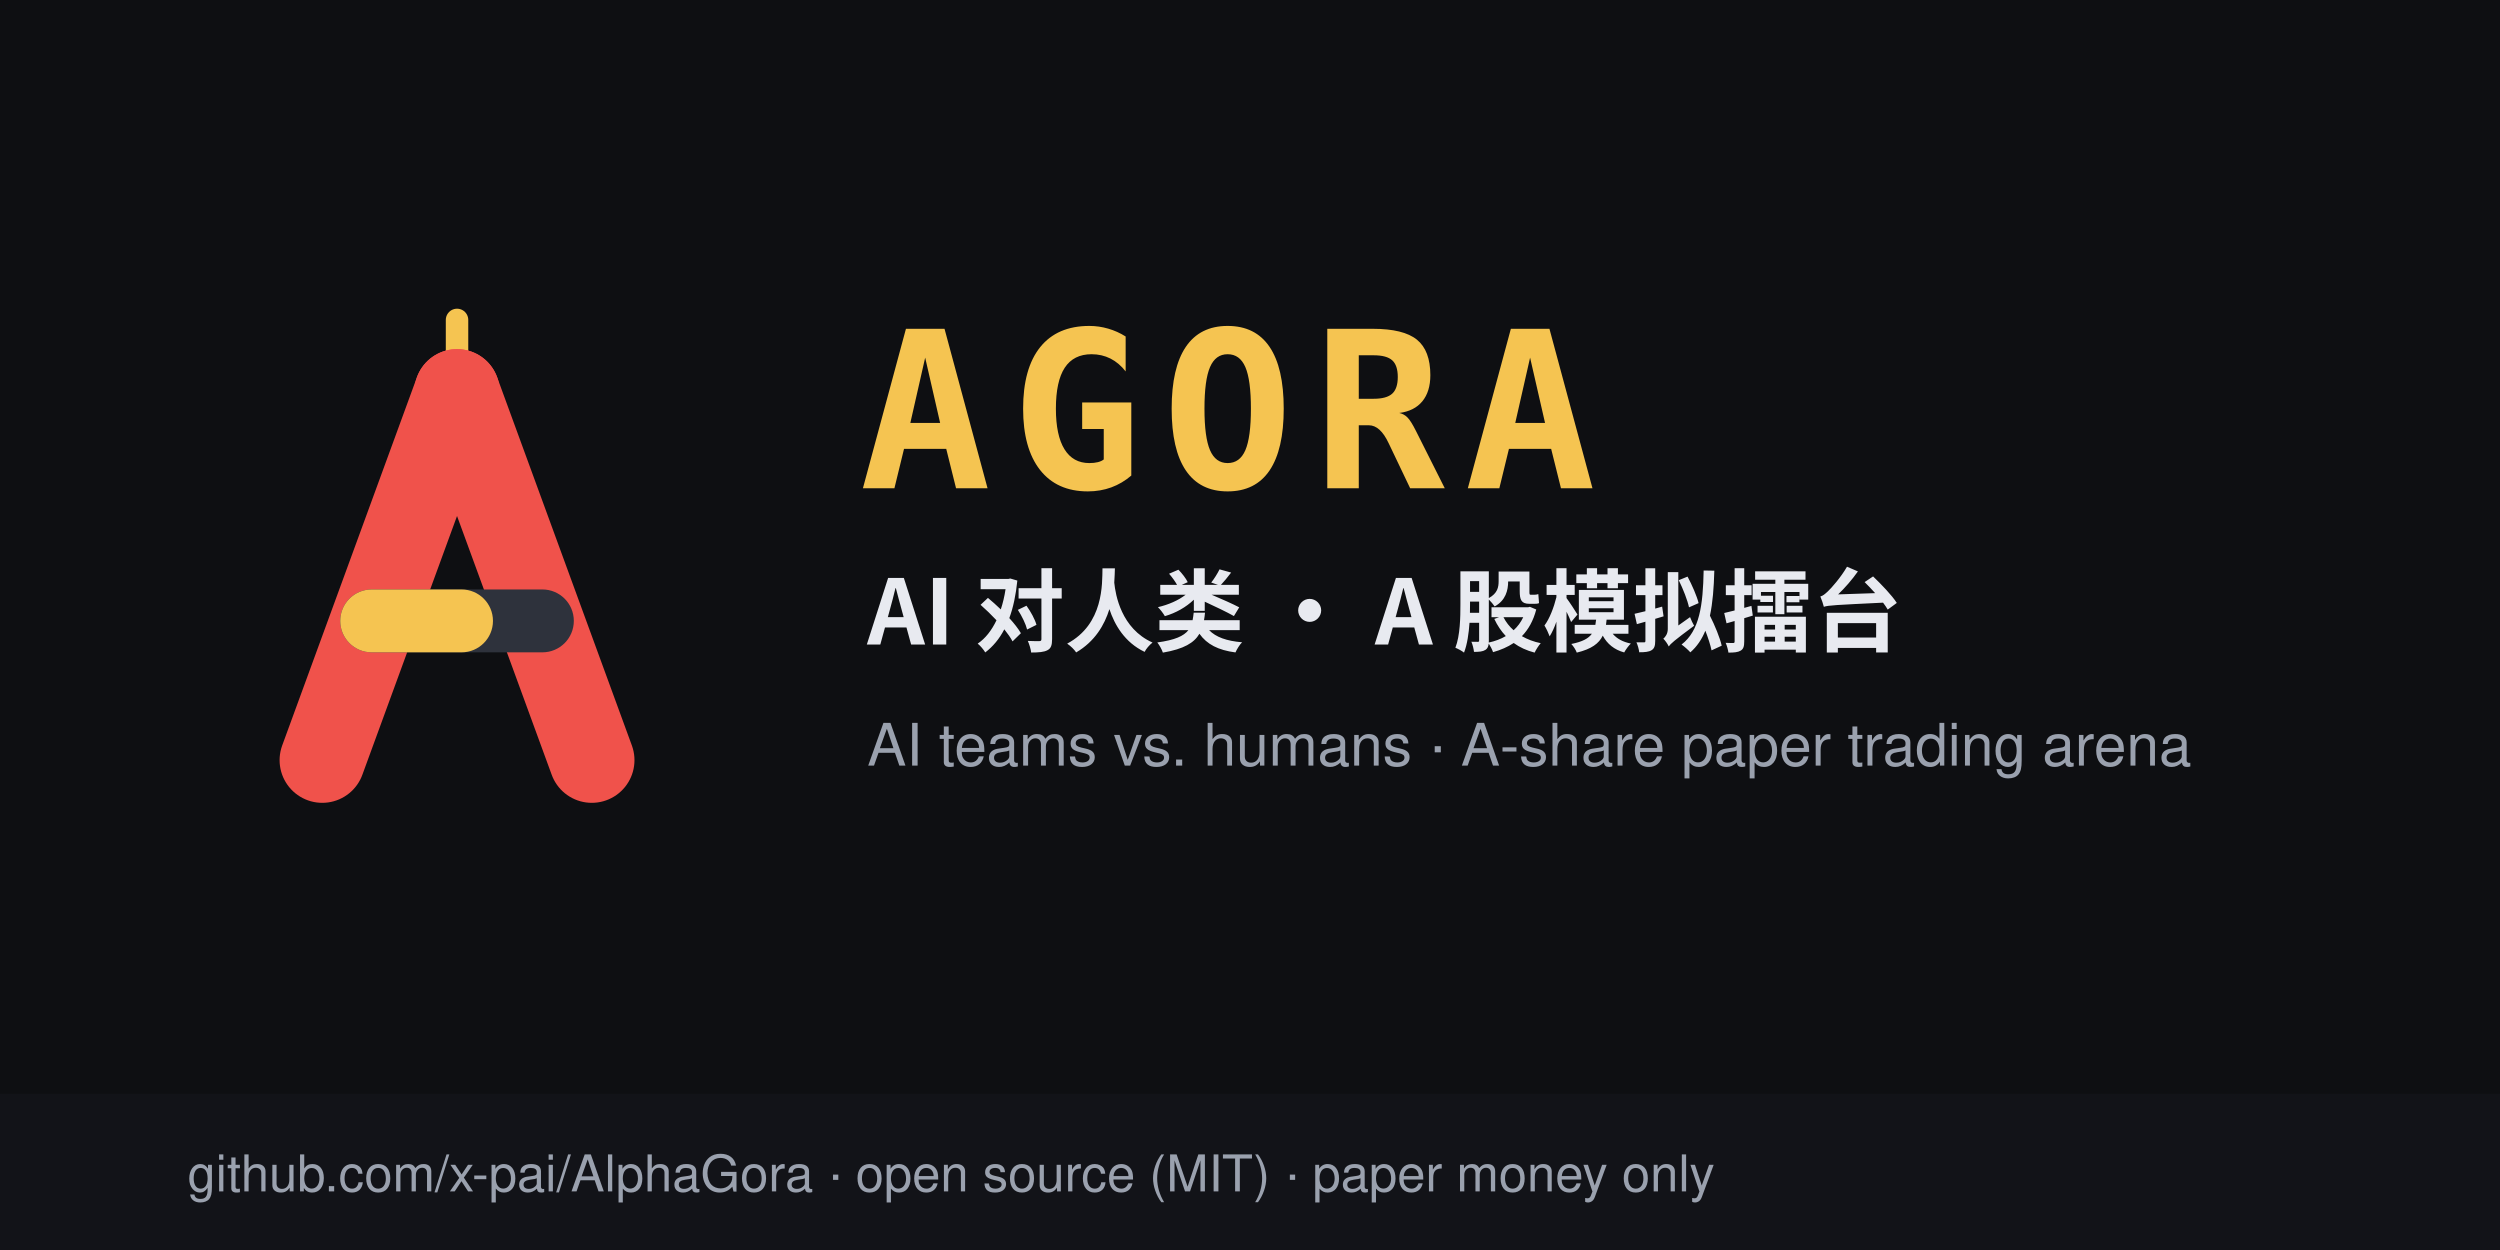
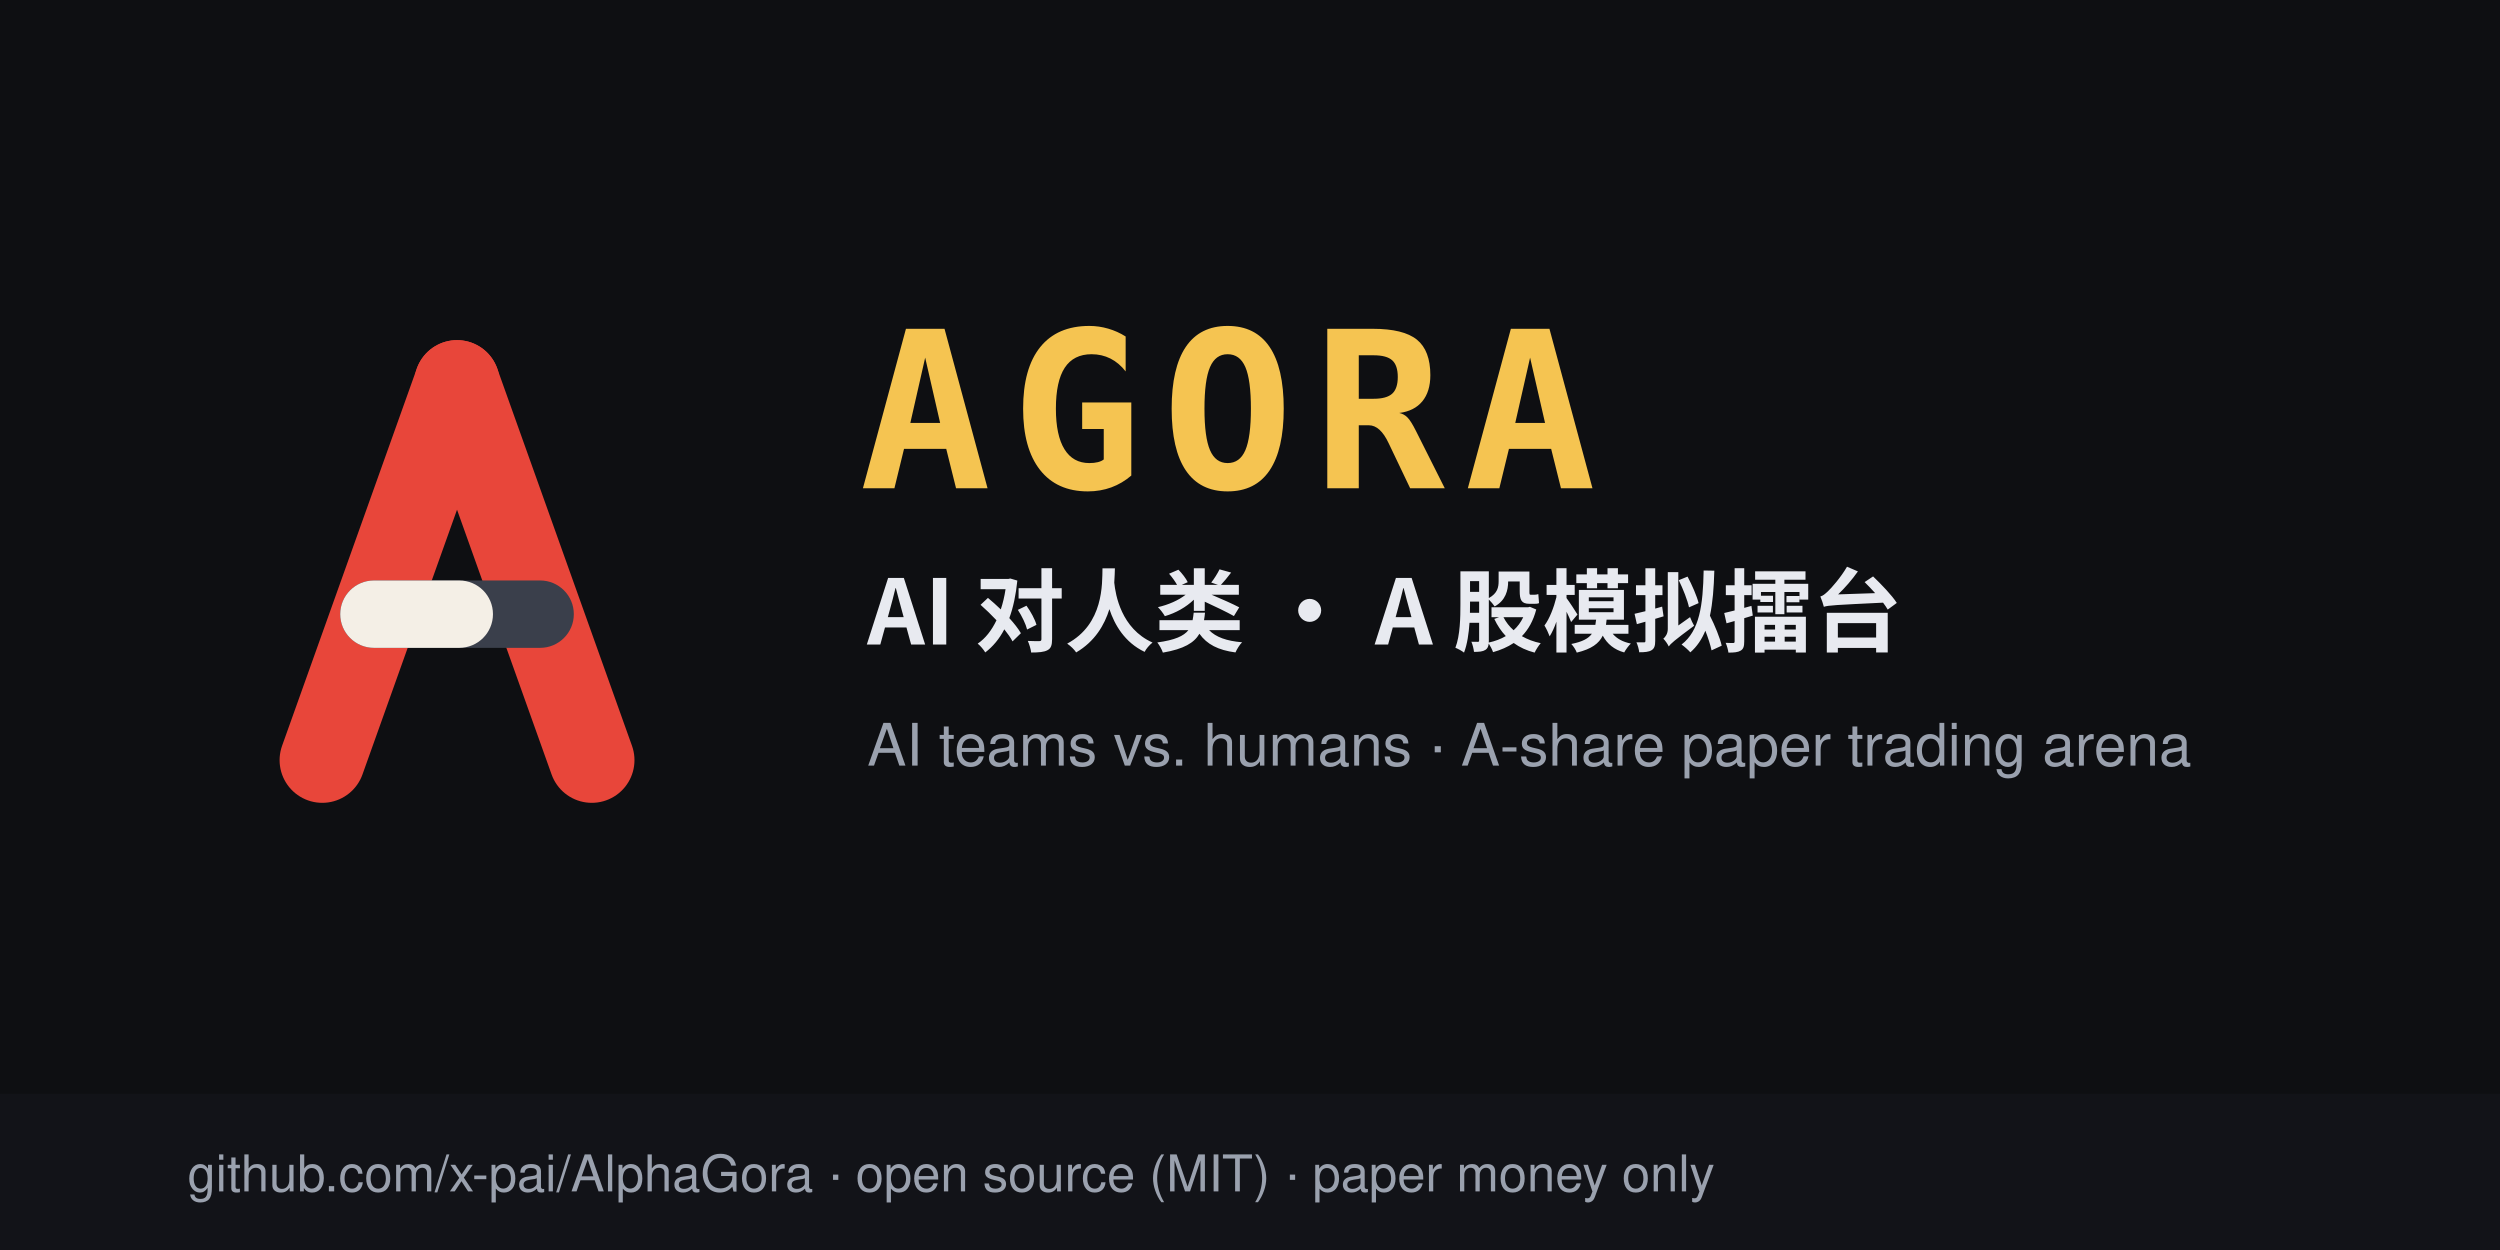
<svg xmlns="http://www.w3.org/2000/svg" viewBox="0 0 1280 640" width="1280" height="640">
  <rect width="1280" height="640" fill="#0E0F12" />
  <rect x="0" y="560" width="1280" height="80" fill="#121318" />
  <g transform="translate(96 150) scale(2.3)">
-     <line x1="60" y1="6" x2="60" y2="22" stroke="#F5C451" stroke-width="5" stroke-linecap="round" />
-     <line x1="30" y1="104" x2="60" y2="22" stroke="#F0524B" stroke-width="19" stroke-linecap="round" />
-     <line x1="90" y1="104" x2="60" y2="22" stroke="#F0524B" stroke-width="19" stroke-linecap="round" />
-     <rect x="34" y="66" width="52" height="14" rx="7" fill="#2E323C" />
-     <rect x="34" y="66" width="34" height="14" rx="7" fill="#F5C451" />
+     <line x1="30" y1="104" x2="60" y2="20" stroke="#E8463A" stroke-width="19" stroke-linecap="round" />
+     <line x1="90" y1="104" x2="60" y2="20" stroke="#E8463A" stroke-width="19" stroke-linecap="round" />
+     <rect x="34" y="64" width="52" height="15" rx="7.5" fill="#3A3F4B" />
+     <rect x="34" y="64" width="34" height="15" rx="7.5" fill="#F4EFE6" />
  </g>
  <text x="440" y="250" fill="#F5C451" font-family="Menlo, 'DejaVu Sans Mono', monospace" font-size="112" font-weight="700" letter-spacing="10">AGORA</text>
  <text x="444" y="330" fill="#E8EAF0" font-family="'PingFang SC', 'Noto Sans CJK SC', 'Hiragino Sans GB', sans-serif" font-size="46" font-weight="700">AI 对人类 · A 股模拟擂台</text>
  <text x="444" y="392" fill="#9AA1AE" font-family="Helvetica, Arial, sans-serif" font-size="30">AI teams vs. humans · A-share paper trading arena</text>
  <text x="96" y="610" fill="#9AA1AE" font-family="Helvetica, Arial, sans-serif" font-size="26">github.com/x-pai/AlphaGora · open source (MIT) · paper money only</text>
</svg>
